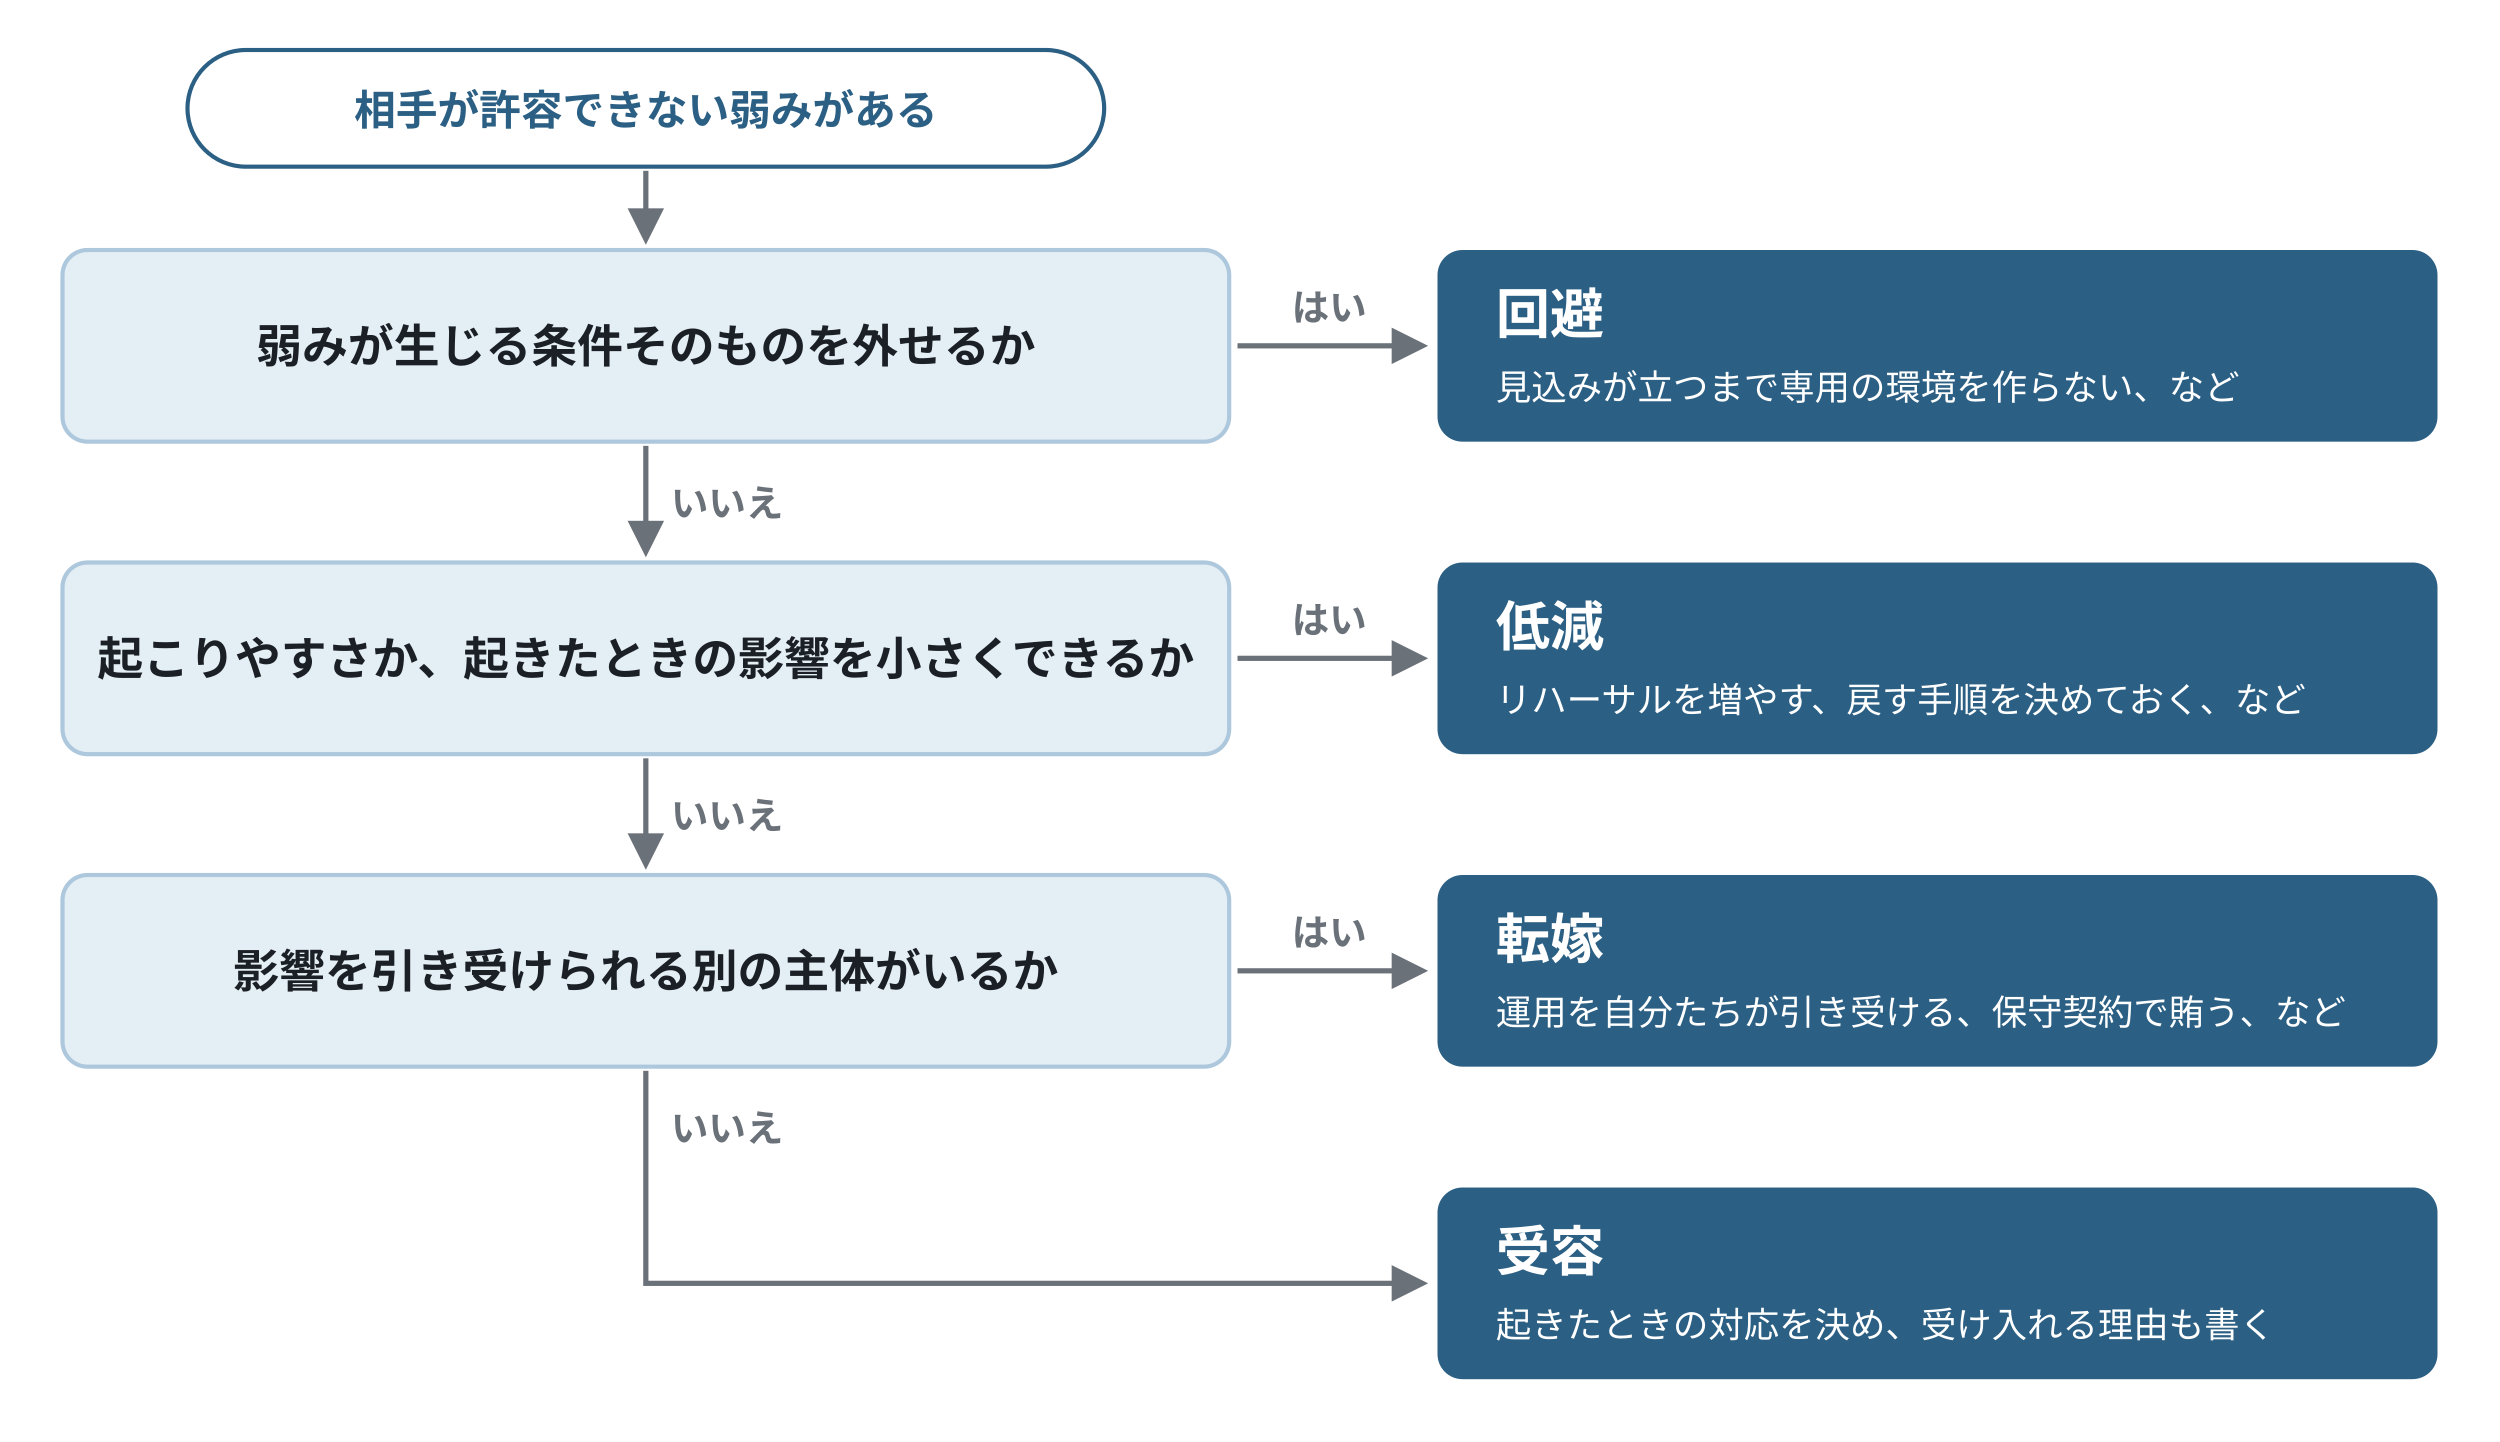
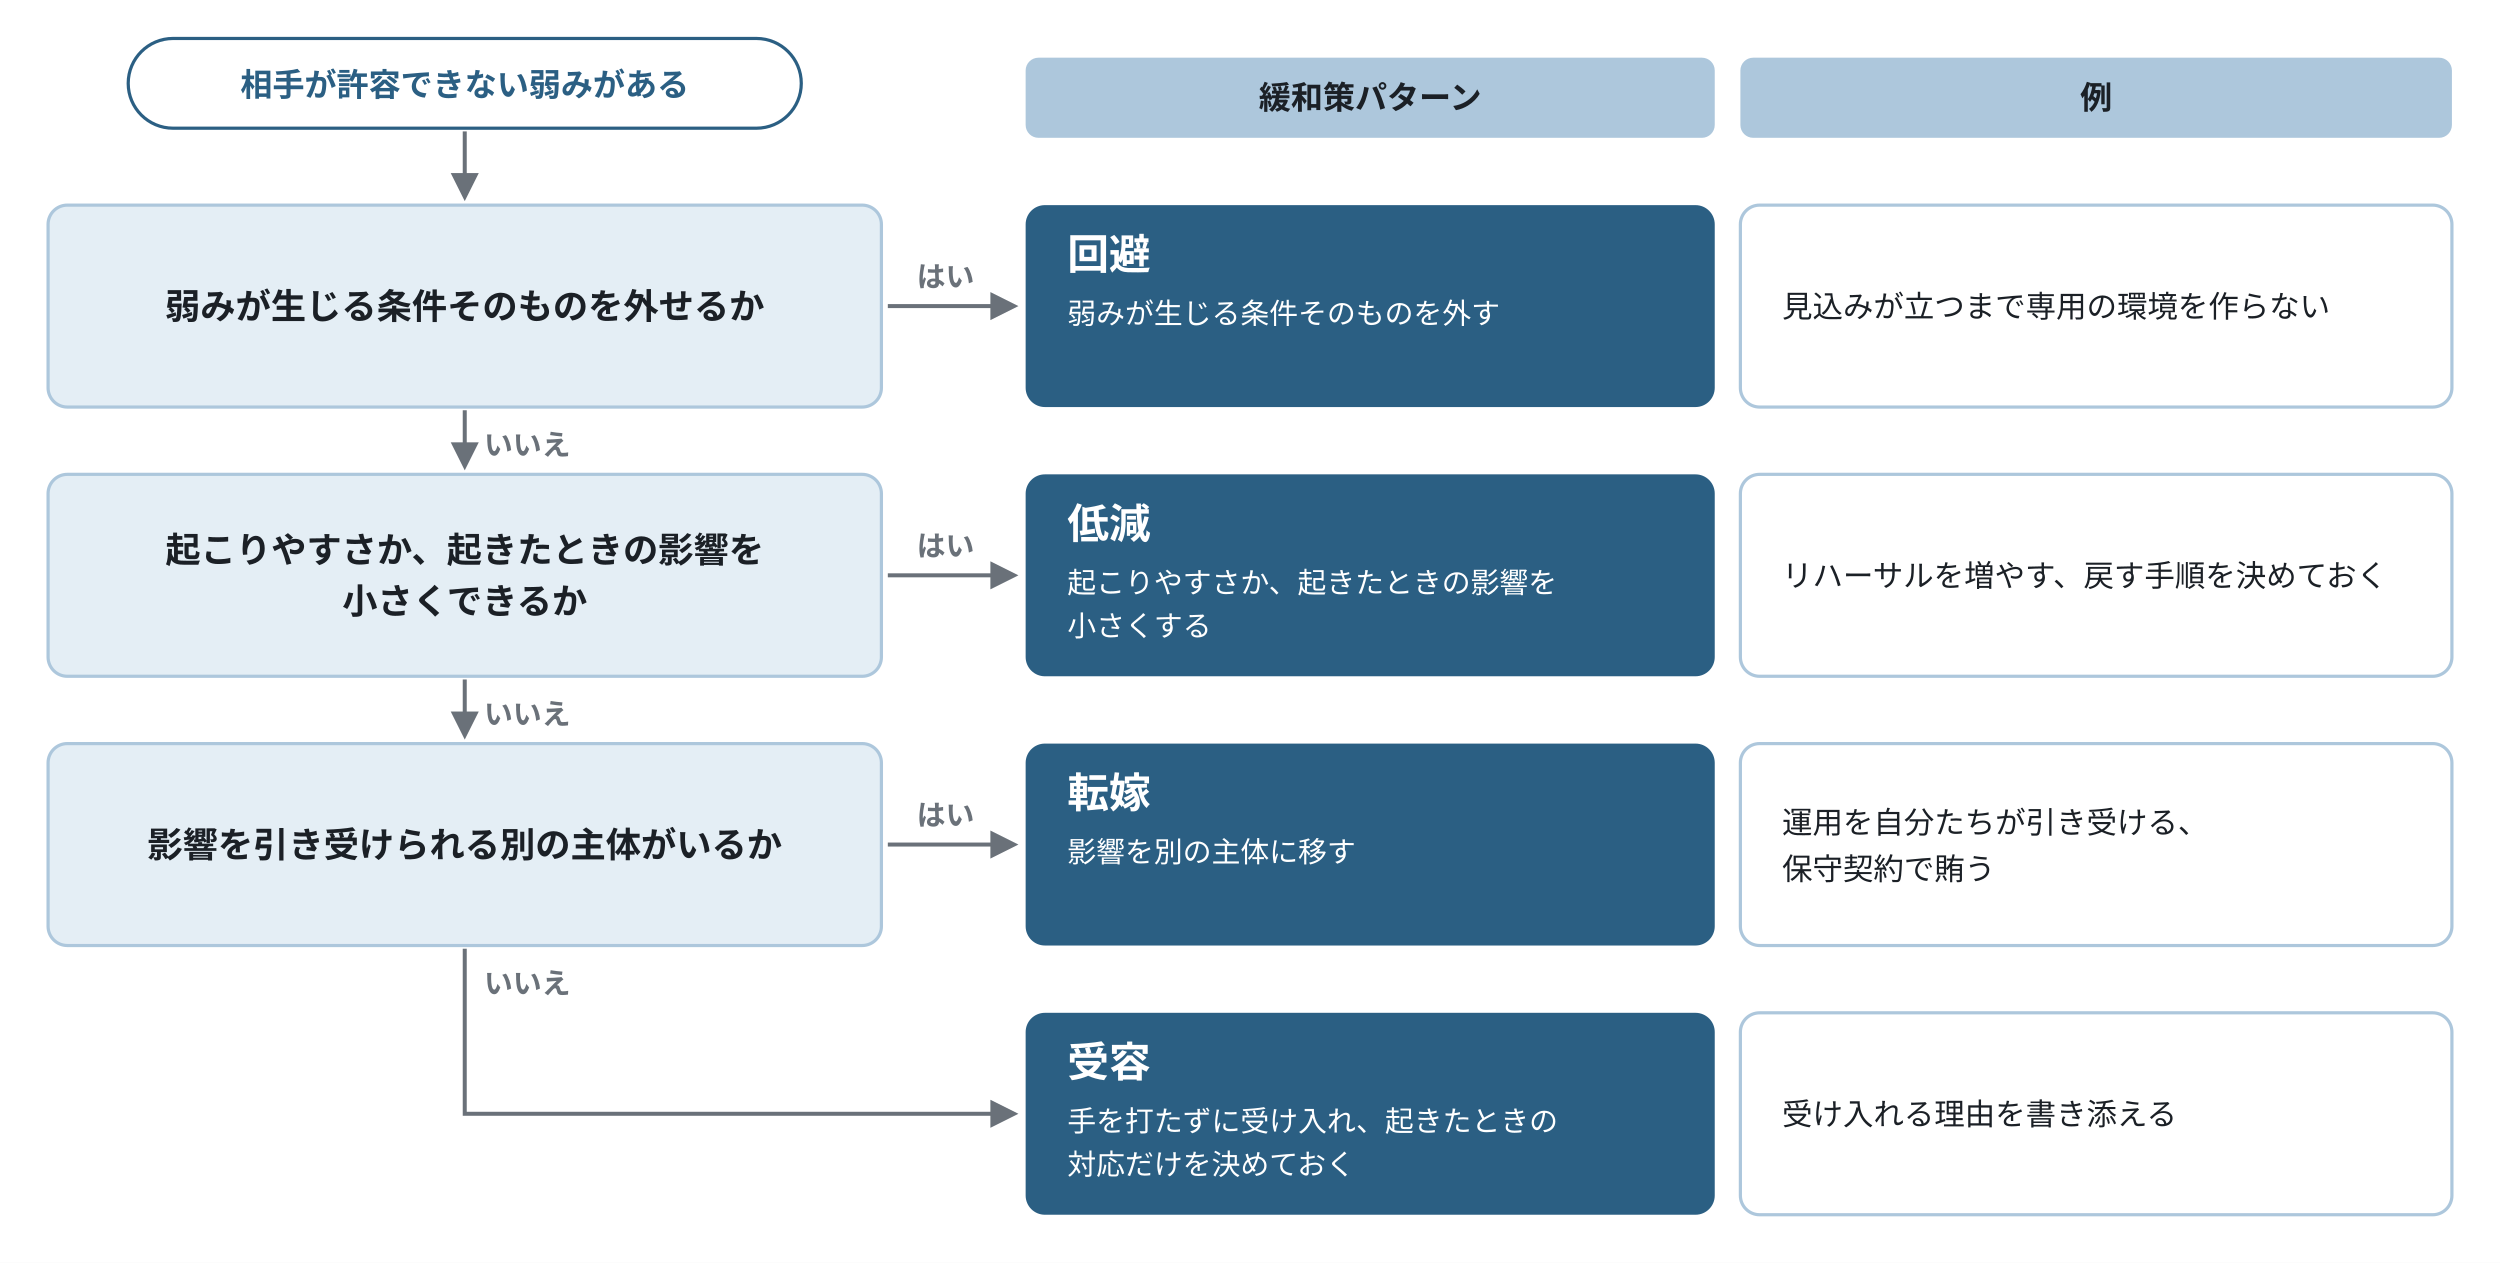
- <svg xmlns="http://www.w3.org/2000/svg" viewBox="0 0 1200 692" width="1200" height="692" font-family="Noto Sans CJK JP, sans-serif">
-   <rect width="1200" height="692" fill="#ffffff" />
+ <svg xmlns="http://www.w3.org/2000/svg" viewBox="0 0 1560 788" width="1560" height="788" font-family="Noto Sans CJK JP, sans-serif">
+   <rect width="1560" height="788" fill="#ffffff" />
  <defs>
    <marker id="a" viewBox="0 0 10 10" refX="8" refY="5" markerWidth="7" markerHeight="7" orient="auto">
      <path d="M0,0 L10,5 L0,10 z" fill="#6a7179" />
    </marker>
  </defs>
-   <rect x="90.0" y="24" width="440" height="56" rx="28" fill="#ffffff" stroke="#2b5f83" stroke-width="2" />
-   <text x="310.0" y="60.0" font-size="20" font-weight="700" fill="#2b5f83" text-anchor="middle">相手が許容できない弱みがある</text>
-   <path d="M310,82 L310,114" fill="none" stroke="#6a7179" stroke-width="2.5" marker-end="url(#a)" />
-   <rect x="30" y="120" width="560" height="92" rx="12" fill="#e4eef5" stroke="#adc7dc" stroke-width="2" />
-   <text x="310.0" y="174.0" font-size="22" font-weight="700" fill="#1b2026" text-anchor="middle">弱みが生じる条件そのものを外せるか</text>
-   <rect x="690" y="120" width="480" height="92" rx="12" fill="#2b5f83" />
-   <text x="718.0" y="160.0" font-size="26" font-weight="700" fill="#ffffff" text-anchor="start">回避</text>
-   <text x="718.0" y="192.0" font-size="17" fill="#ffffff" text-anchor="start">見込みが立つまで専用の環境を作らない、など</text>
-   <path d="M594,166 L682,166" fill="none" stroke="#6a7179" stroke-width="2.5" marker-end="url(#a)" />
-   <text x="620.0" y="154.0" font-size="18" font-weight="700" fill="#6a7179" text-anchor="start">はい</text>
-   <path d="M310,214 L310,264" fill="none" stroke="#6a7179" stroke-width="2.5" marker-end="url(#a)" />
-   <text x="322.0" y="248.0" font-size="18" font-weight="700" fill="#6a7179" text-anchor="start">いいえ</text>
-   <rect x="30" y="270" width="560" height="92" rx="12" fill="#e4eef5" stroke="#adc7dc" stroke-width="2" />
-   <text x="310.0" y="324.0" font-size="22" font-weight="700" fill="#1b2026" text-anchor="middle">起こりやすさか、起きたときの影響を小さくできるか</text>
-   <rect x="690" y="270" width="480" height="92" rx="12" fill="#2b5f83" />
-   <text x="718.0" y="310.0" font-size="26" font-weight="700" fill="#ffffff" text-anchor="start">低減</text>
-   <text x="718.0" y="342.0" font-size="17" fill="#ffffff" text-anchor="start">リハーサルを増やす、戻す手順を決めておく、など</text>
-   <path d="M594,316 L682,316" fill="none" stroke="#6a7179" stroke-width="2.5" marker-end="url(#a)" />
-   <text x="620.0" y="304.0" font-size="18" font-weight="700" fill="#6a7179" text-anchor="start">はい</text>
-   <path d="M310,364 L310,414" fill="none" stroke="#6a7179" stroke-width="2.5" marker-end="url(#a)" />
-   <text x="322.0" y="398.0" font-size="18" font-weight="700" fill="#6a7179" text-anchor="start">いいえ</text>
-   <rect x="30" y="420" width="560" height="92" rx="12" fill="#e4eef5" stroke="#adc7dc" stroke-width="2" />
-   <text x="310.0" y="474.0" font-size="22" font-weight="700" fill="#1b2026" text-anchor="middle">影響を引き受けられる別の主体がいるか</text>
-   <rect x="690" y="420" width="480" height="92" rx="12" fill="#2b5f83" />
-   <text x="718.0" y="460.0" font-size="26" font-weight="700" fill="#ffffff" text-anchor="start">転嫁</text>
-   <text x="718.0" y="492.0" font-size="17" fill="#ffffff" text-anchor="start">運用を自分たちが引き受ける、保守契約で賄う、など</text>
-   <path d="M594,466 L682,466" fill="none" stroke="#6a7179" stroke-width="2.5" marker-end="url(#a)" />
-   <text x="620.0" y="454.0" font-size="18" font-weight="700" fill="#6a7179" text-anchor="start">はい</text>
-   <rect x="690" y="570" width="480" height="92" rx="12" fill="#2b5f83" />
-   <text x="718.0" y="610.0" font-size="26" font-weight="700" fill="#ffffff" text-anchor="start">受容</text>
-   <text x="718.0" y="642.0" font-size="17" fill="#ffffff" text-anchor="start">起きたときの対応を決め、受け入れる理由も書く</text>
-   <path d="M310,514 L310,616 L682,616" fill="none" stroke="#6a7179" stroke-width="2.5" marker-end="url(#a)" />
-   <text x="322.0" y="548.0" font-size="18" font-weight="700" fill="#6a7179" text-anchor="start">いいえ</text>
+   <rect x="80.0" y="24" width="420" height="56" rx="28" fill="#ffffff" stroke="#2b5f83" stroke-width="2" />
+   <text x="290.0" y="60.0" font-size="20" font-weight="700" fill="#2b5f83" text-anchor="middle">相手が許容できない弱みがある</text>
+   <rect x="640" y="36" width="430" height="50" rx="8" fill="#adc7dc" />
+   <text x="855.0" y="68.0" font-size="20" font-weight="700" fill="#1b2026" text-anchor="middle">緩和策パターン</text>
+   <rect x="1086" y="36" width="444" height="50" rx="8" fill="#adc7dc" />
+   <text x="1308.0" y="68.0" font-size="20" font-weight="700" fill="#1b2026" text-anchor="middle">例</text>
+   <path d="M290,82 L290,122" fill="none" stroke="#6a7179" stroke-width="2.5" marker-end="url(#a)" />
+   <rect x="30" y="128" width="520" height="126" rx="12" fill="#e4eef5" stroke="#adc7dc" stroke-width="2" />
+   <text x="290.0" y="199.0" font-size="22" font-weight="700" fill="#1b2026" text-anchor="middle">弱みが生じる条件そのものを外せるか</text>
+   <rect x="640" y="128" width="430" height="126" rx="12" fill="#2b5f83" />
+   <text x="666.0" y="168.0" font-size="26" font-weight="700" fill="#ffffff" text-anchor="start">回避</text>
+   <text x="666.0" y="202.0" font-size="18" fill="#ffffff" text-anchor="start">弱みが生じる条件そのものを外す</text>
+   <rect x="1086" y="128" width="444" height="126" rx="12" fill="#ffffff" stroke="#adc7dc" stroke-width="2" />
+   <text x="1112.0" y="198.0" font-size="19" fill="#1b2026" text-anchor="start">見込みが立つまで専用の環境を作らない</text>
+   <path d="M554,191 L632,191" fill="none" stroke="#6a7179" stroke-width="2.5" marker-end="url(#a)" />
+   <text x="572.0" y="179.0" font-size="18" font-weight="700" fill="#6a7179" text-anchor="start">はい</text>
+   <path d="M290,256 L290,290" fill="none" stroke="#6a7179" stroke-width="2.5" marker-end="url(#a)" />
+   <text x="302.0" y="284.0" font-size="18" font-weight="700" fill="#6a7179" text-anchor="start">いいえ</text>
+   <rect x="30" y="296" width="520" height="126" rx="12" fill="#e4eef5" stroke="#adc7dc" stroke-width="2" />
+   <text x="290.0" y="351.0" font-size="22" font-weight="700" fill="#1b2026" text-anchor="middle">起こりやすさか、起きたときの影響を</text>
+   <text x="290.0" y="383.0" font-size="22" font-weight="700" fill="#1b2026" text-anchor="middle">小さくできるか</text>
+   <rect x="640" y="296" width="430" height="126" rx="12" fill="#2b5f83" />
+   <text x="666.0" y="336.0" font-size="26" font-weight="700" fill="#ffffff" text-anchor="start">低減</text>
+   <text x="666.0" y="370.0" font-size="18" fill="#ffffff" text-anchor="start">起こりやすさか、起きたときの影響を</text>
+   <text x="666.0" y="397.0" font-size="18" fill="#ffffff" text-anchor="start">小さくする</text>
+   <rect x="1086" y="296" width="444" height="126" rx="12" fill="#ffffff" stroke="#adc7dc" stroke-width="2" />
+   <text x="1112.0" y="366.0" font-size="19" fill="#1b2026" text-anchor="start">リハーサルを増やす、戻す手順を決めておく</text>
+   <path d="M554,359 L632,359" fill="none" stroke="#6a7179" stroke-width="2.5" marker-end="url(#a)" />
+   <text x="572.0" y="347.0" font-size="18" font-weight="700" fill="#6a7179" text-anchor="start">はい</text>
+   <path d="M290,424 L290,458" fill="none" stroke="#6a7179" stroke-width="2.5" marker-end="url(#a)" />
+   <text x="302.0" y="452.0" font-size="18" font-weight="700" fill="#6a7179" text-anchor="start">いいえ</text>
+   <rect x="30" y="464" width="520" height="126" rx="12" fill="#e4eef5" stroke="#adc7dc" stroke-width="2" />
+   <text x="290.0" y="535.0" font-size="22" font-weight="700" fill="#1b2026" text-anchor="middle">影響を引き受けられる別の主体がいるか</text>
+   <rect x="640" y="464" width="430" height="126" rx="12" fill="#2b5f83" />
+   <text x="666.0" y="504.0" font-size="26" font-weight="700" fill="#ffffff" text-anchor="start">転嫁</text>
+   <text x="666.0" y="538.0" font-size="18" fill="#ffffff" text-anchor="start">影響を別の主体に移す</text>
+   <rect x="1086" y="464" width="444" height="126" rx="12" fill="#ffffff" stroke="#adc7dc" stroke-width="2" />
+   <text x="1112.0" y="520.0" font-size="19" fill="#1b2026" text-anchor="start">運用を自分たちが引き受ける、</text>
+   <text x="1112.0" y="549.0" font-size="19" fill="#1b2026" text-anchor="start">保守契約で賄う</text>
+   <path d="M554,527 L632,527" fill="none" stroke="#6a7179" stroke-width="2.5" marker-end="url(#a)" />
+   <text x="572.0" y="515.0" font-size="18" font-weight="700" fill="#6a7179" text-anchor="start">はい</text>
+   <rect x="640" y="632" width="430" height="126" rx="12" fill="#2b5f83" />
+   <text x="666.0" y="672.0" font-size="26" font-weight="700" fill="#ffffff" text-anchor="start">受容</text>
+   <text x="666.0" y="706.0" font-size="18" fill="#ffffff" text-anchor="start">手を打たずに受け入れ、起きたときの</text>
+   <text x="666.0" y="733.0" font-size="18" fill="#ffffff" text-anchor="start">対応だけを決めておく</text>
+   <rect x="1086" y="632" width="444" height="126" rx="12" fill="#ffffff" stroke="#adc7dc" stroke-width="2" />
+   <text x="1112.0" y="702.0" font-size="19" fill="#1b2026" text-anchor="start">受け入れる理由を書き添える</text>
+   <path d="M290,592 L290,695 L632,695" fill="none" stroke="#6a7179" stroke-width="2.5" marker-end="url(#a)" />
+   <text x="302.0" y="620.0" font-size="18" font-weight="700" fill="#6a7179" text-anchor="start">いいえ</text>
</svg>
